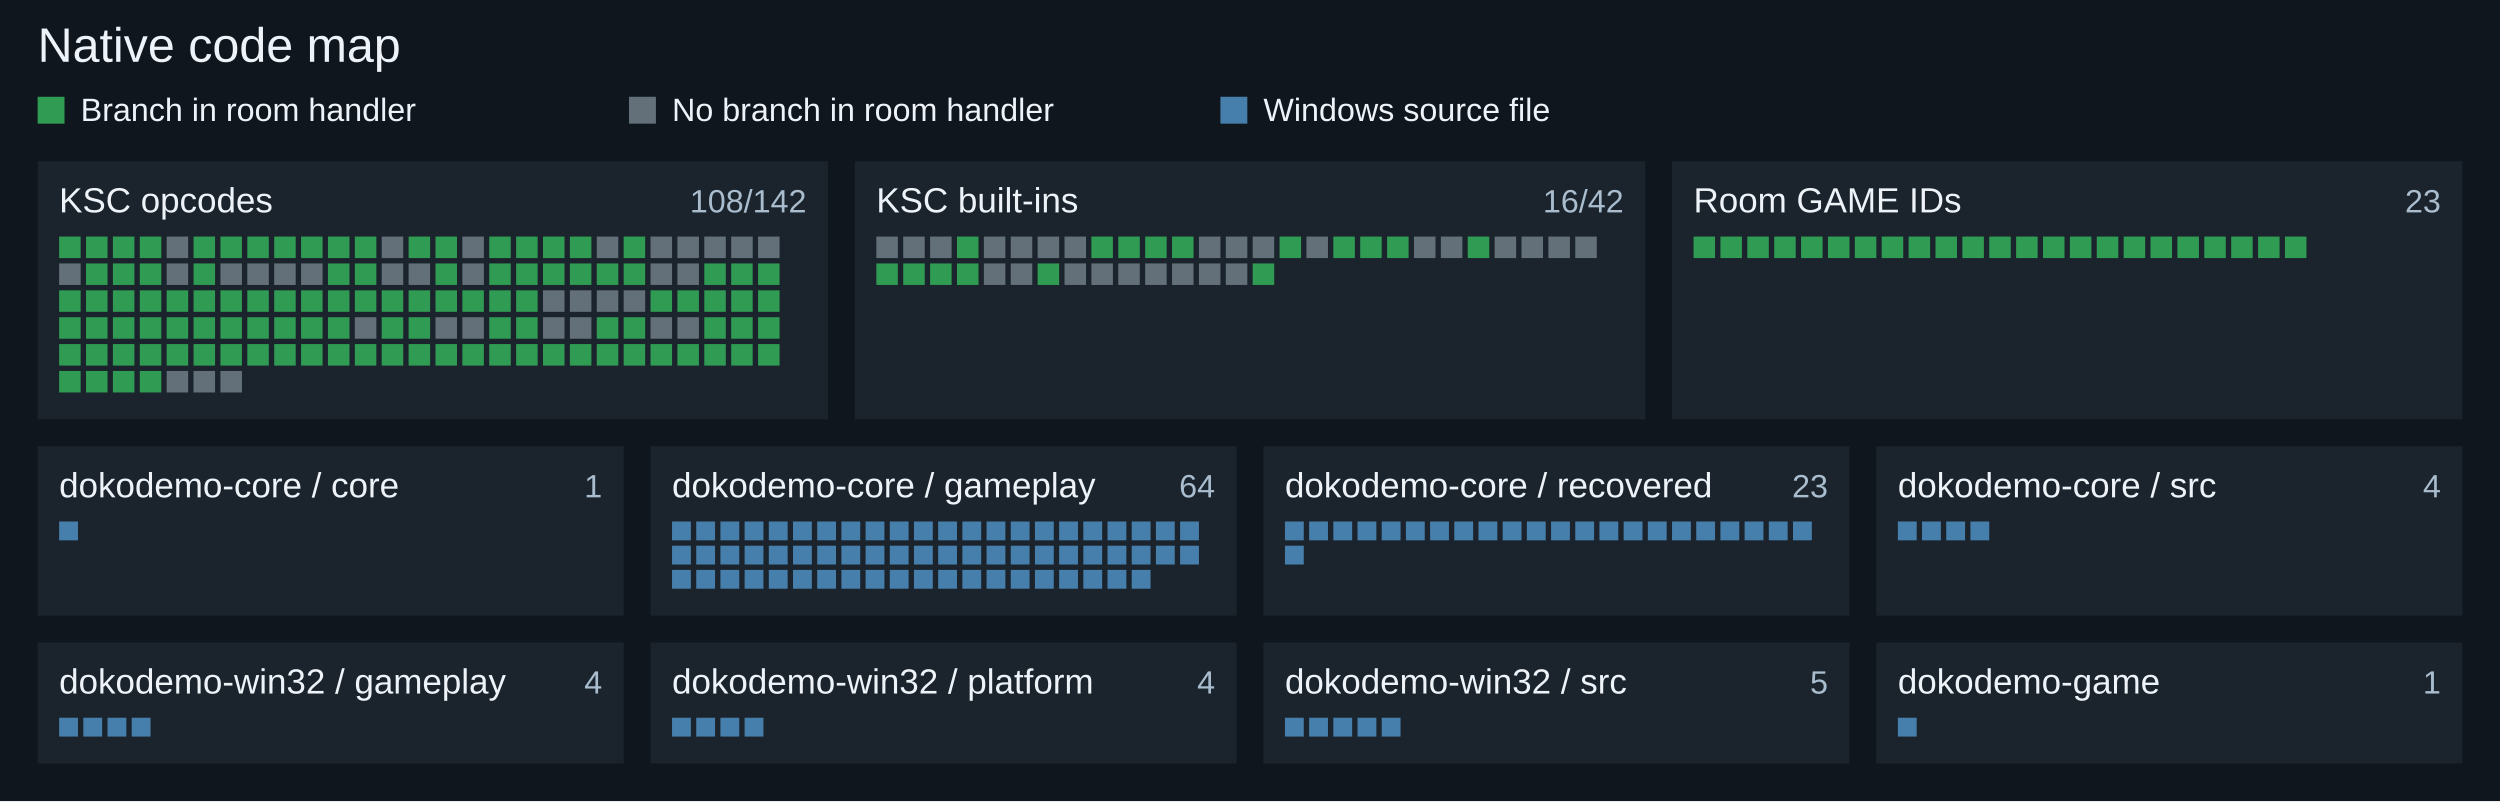
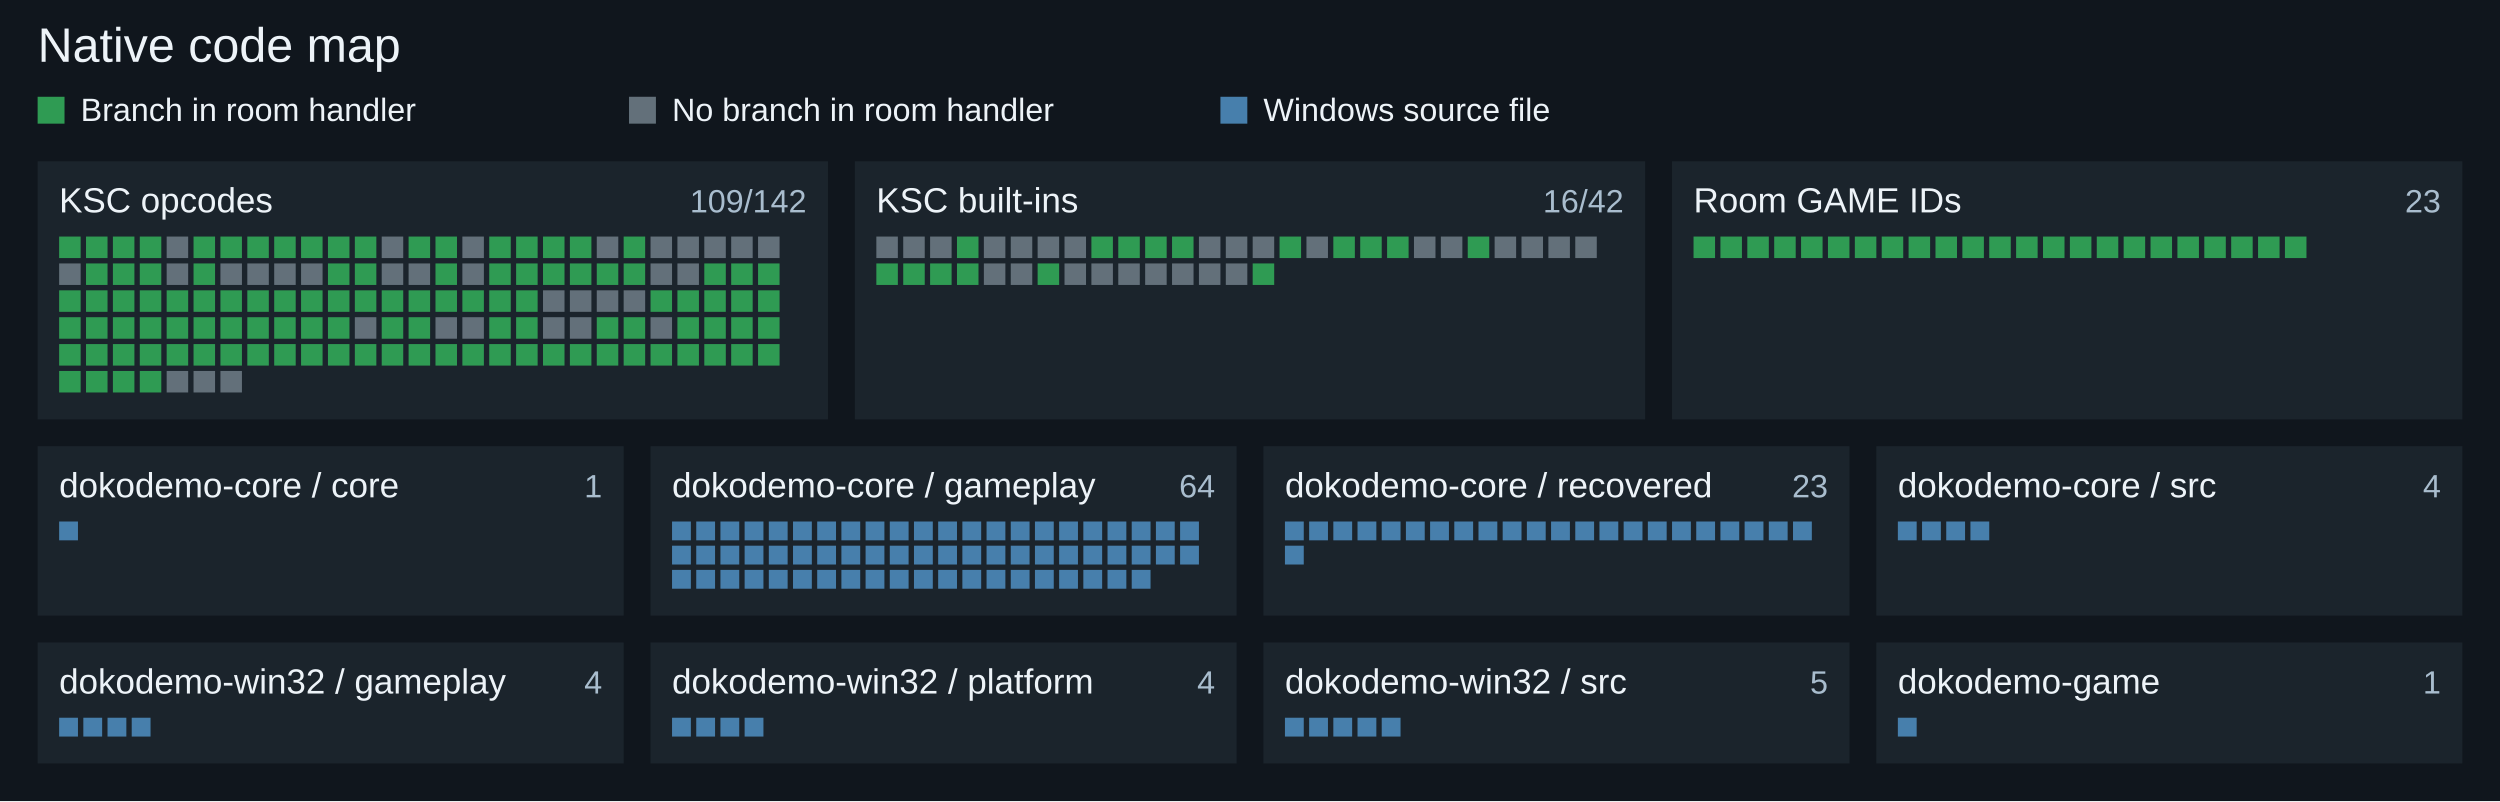
<svg xmlns="http://www.w3.org/2000/svg" width="930" height="298" viewBox="0 0 930 298" role="img" aria-label="Native code map. Each square represents a dispatch ID or Windows source file.">
  <rect x="0" y="0" width="930" height="298" fill="#10161d" />
  <g font-family="Segoe UI, Arial, sans-serif">
    <text x="14" y="23" font-size="18" fill="#edf3f8">Native code map</text>
    <rect x="14" y="36" width="10" height="10" fill="#2f9b53" />
    <text x="30" y="45" font-size="12" fill="#edf3f8">Branch in room handler</text>
    <rect x="234" y="36" width="10" height="10" fill="#63707a" />
    <text x="250" y="45" font-size="12" fill="#edf3f8">No branch in room handler</text>
    <rect x="454" y="36" width="10" height="10" fill="#477fac" />
    <text x="470" y="45" font-size="12" fill="#edf3f8">Windows source file</text>
    <rect x="14" y="60" width="294" height="96" fill="#1b242c" />
    <text x="22" y="79" font-size="13" fill="#edf3f8">KSC opcodes</text>
-     <text x="300" y="79" font-size="12" fill="#a9bdce" text-anchor="end">108/142</text>
+     <text x="300" y="79" font-size="12" fill="#a9bdce" text-anchor="end">109/142</text>
    <rect x="22" y="88" width="8" height="8" fill="#2f9b53" />
    <rect x="32" y="88" width="8" height="8" fill="#2f9b53" />
    <rect x="42" y="88" width="8" height="8" fill="#2f9b53" />
    <rect x="52" y="88" width="8" height="8" fill="#2f9b53" />
    <rect x="62" y="88" width="8" height="8" fill="#63707a" />
    <rect x="72" y="88" width="8" height="8" fill="#2f9b53" />
    <rect x="82" y="88" width="8" height="8" fill="#2f9b53" />
    <rect x="92" y="88" width="8" height="8" fill="#2f9b53" />
    <rect x="102" y="88" width="8" height="8" fill="#2f9b53" />
    <rect x="112" y="88" width="8" height="8" fill="#2f9b53" />
    <rect x="122" y="88" width="8" height="8" fill="#2f9b53" />
    <rect x="132" y="88" width="8" height="8" fill="#2f9b53" />
    <rect x="142" y="88" width="8" height="8" fill="#63707a" />
    <rect x="152" y="88" width="8" height="8" fill="#2f9b53" />
    <rect x="162" y="88" width="8" height="8" fill="#2f9b53" />
    <rect x="172" y="88" width="8" height="8" fill="#63707a" />
    <rect x="182" y="88" width="8" height="8" fill="#2f9b53" />
    <rect x="192" y="88" width="8" height="8" fill="#2f9b53" />
    <rect x="202" y="88" width="8" height="8" fill="#2f9b53" />
    <rect x="212" y="88" width="8" height="8" fill="#2f9b53" />
    <rect x="222" y="88" width="8" height="8" fill="#63707a" />
    <rect x="232" y="88" width="8" height="8" fill="#2f9b53" />
    <rect x="242" y="88" width="8" height="8" fill="#63707a" />
    <rect x="252" y="88" width="8" height="8" fill="#63707a" />
    <rect x="262" y="88" width="8" height="8" fill="#63707a" />
    <rect x="272" y="88" width="8" height="8" fill="#63707a" />
    <rect x="282" y="88" width="8" height="8" fill="#63707a" />
    <rect x="22" y="98" width="8" height="8" fill="#63707a" />
    <rect x="32" y="98" width="8" height="8" fill="#2f9b53" />
    <rect x="42" y="98" width="8" height="8" fill="#2f9b53" />
    <rect x="52" y="98" width="8" height="8" fill="#2f9b53" />
    <rect x="62" y="98" width="8" height="8" fill="#63707a" />
    <rect x="72" y="98" width="8" height="8" fill="#2f9b53" />
    <rect x="82" y="98" width="8" height="8" fill="#63707a" />
    <rect x="92" y="98" width="8" height="8" fill="#63707a" />
    <rect x="102" y="98" width="8" height="8" fill="#63707a" />
    <rect x="112" y="98" width="8" height="8" fill="#63707a" />
    <rect x="122" y="98" width="8" height="8" fill="#2f9b53" />
    <rect x="132" y="98" width="8" height="8" fill="#2f9b53" />
    <rect x="142" y="98" width="8" height="8" fill="#63707a" />
    <rect x="152" y="98" width="8" height="8" fill="#63707a" />
    <rect x="162" y="98" width="8" height="8" fill="#2f9b53" />
    <rect x="172" y="98" width="8" height="8" fill="#63707a" />
    <rect x="182" y="98" width="8" height="8" fill="#2f9b53" />
    <rect x="192" y="98" width="8" height="8" fill="#2f9b53" />
    <rect x="202" y="98" width="8" height="8" fill="#2f9b53" />
    <rect x="212" y="98" width="8" height="8" fill="#2f9b53" />
    <rect x="222" y="98" width="8" height="8" fill="#2f9b53" />
    <rect x="232" y="98" width="8" height="8" fill="#2f9b53" />
    <rect x="242" y="98" width="8" height="8" fill="#63707a" />
    <rect x="252" y="98" width="8" height="8" fill="#63707a" />
    <rect x="262" y="98" width="8" height="8" fill="#2f9b53" />
    <rect x="272" y="98" width="8" height="8" fill="#2f9b53" />
    <rect x="282" y="98" width="8" height="8" fill="#2f9b53" />
    <rect x="22" y="108" width="8" height="8" fill="#2f9b53" />
    <rect x="32" y="108" width="8" height="8" fill="#2f9b53" />
    <rect x="42" y="108" width="8" height="8" fill="#2f9b53" />
    <rect x="52" y="108" width="8" height="8" fill="#2f9b53" />
    <rect x="62" y="108" width="8" height="8" fill="#2f9b53" />
    <rect x="72" y="108" width="8" height="8" fill="#2f9b53" />
    <rect x="82" y="108" width="8" height="8" fill="#2f9b53" />
    <rect x="92" y="108" width="8" height="8" fill="#2f9b53" />
    <rect x="102" y="108" width="8" height="8" fill="#2f9b53" />
    <rect x="112" y="108" width="8" height="8" fill="#2f9b53" />
    <rect x="122" y="108" width="8" height="8" fill="#2f9b53" />
    <rect x="132" y="108" width="8" height="8" fill="#2f9b53" />
    <rect x="142" y="108" width="8" height="8" fill="#2f9b53" />
    <rect x="152" y="108" width="8" height="8" fill="#2f9b53" />
    <rect x="162" y="108" width="8" height="8" fill="#2f9b53" />
    <rect x="172" y="108" width="8" height="8" fill="#2f9b53" />
    <rect x="182" y="108" width="8" height="8" fill="#2f9b53" />
    <rect x="192" y="108" width="8" height="8" fill="#2f9b53" />
    <rect x="202" y="108" width="8" height="8" fill="#63707a" />
    <rect x="212" y="108" width="8" height="8" fill="#63707a" />
    <rect x="222" y="108" width="8" height="8" fill="#63707a" />
    <rect x="232" y="108" width="8" height="8" fill="#63707a" />
    <rect x="242" y="108" width="8" height="8" fill="#2f9b53" />
    <rect x="252" y="108" width="8" height="8" fill="#2f9b53" />
    <rect x="262" y="108" width="8" height="8" fill="#2f9b53" />
    <rect x="272" y="108" width="8" height="8" fill="#2f9b53" />
    <rect x="282" y="108" width="8" height="8" fill="#2f9b53" />
    <rect x="22" y="118" width="8" height="8" fill="#2f9b53" />
    <rect x="32" y="118" width="8" height="8" fill="#2f9b53" />
    <rect x="42" y="118" width="8" height="8" fill="#2f9b53" />
    <rect x="52" y="118" width="8" height="8" fill="#2f9b53" />
    <rect x="62" y="118" width="8" height="8" fill="#2f9b53" />
    <rect x="72" y="118" width="8" height="8" fill="#2f9b53" />
    <rect x="82" y="118" width="8" height="8" fill="#2f9b53" />
    <rect x="92" y="118" width="8" height="8" fill="#2f9b53" />
    <rect x="102" y="118" width="8" height="8" fill="#2f9b53" />
    <rect x="112" y="118" width="8" height="8" fill="#2f9b53" />
    <rect x="122" y="118" width="8" height="8" fill="#2f9b53" />
    <rect x="132" y="118" width="8" height="8" fill="#63707a" />
    <rect x="142" y="118" width="8" height="8" fill="#2f9b53" />
    <rect x="152" y="118" width="8" height="8" fill="#2f9b53" />
    <rect x="162" y="118" width="8" height="8" fill="#63707a" />
    <rect x="172" y="118" width="8" height="8" fill="#63707a" />
    <rect x="182" y="118" width="8" height="8" fill="#2f9b53" />
    <rect x="192" y="118" width="8" height="8" fill="#2f9b53" />
    <rect x="202" y="118" width="8" height="8" fill="#63707a" />
    <rect x="212" y="118" width="8" height="8" fill="#63707a" />
    <rect x="222" y="118" width="8" height="8" fill="#2f9b53" />
    <rect x="232" y="118" width="8" height="8" fill="#2f9b53" />
    <rect x="242" y="118" width="8" height="8" fill="#63707a" />
-     <rect x="252" y="118" width="8" height="8" fill="#63707a" />
+     <rect x="252" y="118" width="8" height="8" fill="#2f9b53" />
    <rect x="262" y="118" width="8" height="8" fill="#2f9b53" />
    <rect x="272" y="118" width="8" height="8" fill="#2f9b53" />
    <rect x="282" y="118" width="8" height="8" fill="#2f9b53" />
    <rect x="22" y="128" width="8" height="8" fill="#2f9b53" />
    <rect x="32" y="128" width="8" height="8" fill="#2f9b53" />
    <rect x="42" y="128" width="8" height="8" fill="#2f9b53" />
    <rect x="52" y="128" width="8" height="8" fill="#2f9b53" />
    <rect x="62" y="128" width="8" height="8" fill="#2f9b53" />
    <rect x="72" y="128" width="8" height="8" fill="#2f9b53" />
    <rect x="82" y="128" width="8" height="8" fill="#2f9b53" />
    <rect x="92" y="128" width="8" height="8" fill="#2f9b53" />
    <rect x="102" y="128" width="8" height="8" fill="#2f9b53" />
    <rect x="112" y="128" width="8" height="8" fill="#2f9b53" />
    <rect x="122" y="128" width="8" height="8" fill="#2f9b53" />
    <rect x="132" y="128" width="8" height="8" fill="#2f9b53" />
    <rect x="142" y="128" width="8" height="8" fill="#2f9b53" />
    <rect x="152" y="128" width="8" height="8" fill="#2f9b53" />
    <rect x="162" y="128" width="8" height="8" fill="#2f9b53" />
    <rect x="172" y="128" width="8" height="8" fill="#2f9b53" />
    <rect x="182" y="128" width="8" height="8" fill="#2f9b53" />
    <rect x="192" y="128" width="8" height="8" fill="#2f9b53" />
    <rect x="202" y="128" width="8" height="8" fill="#2f9b53" />
    <rect x="212" y="128" width="8" height="8" fill="#2f9b53" />
    <rect x="222" y="128" width="8" height="8" fill="#2f9b53" />
    <rect x="232" y="128" width="8" height="8" fill="#2f9b53" />
    <rect x="242" y="128" width="8" height="8" fill="#2f9b53" />
    <rect x="252" y="128" width="8" height="8" fill="#2f9b53" />
    <rect x="262" y="128" width="8" height="8" fill="#2f9b53" />
    <rect x="272" y="128" width="8" height="8" fill="#2f9b53" />
    <rect x="282" y="128" width="8" height="8" fill="#2f9b53" />
    <rect x="22" y="138" width="8" height="8" fill="#2f9b53" />
    <rect x="32" y="138" width="8" height="8" fill="#2f9b53" />
    <rect x="42" y="138" width="8" height="8" fill="#2f9b53" />
    <rect x="52" y="138" width="8" height="8" fill="#2f9b53" />
    <rect x="62" y="138" width="8" height="8" fill="#63707a" />
    <rect x="72" y="138" width="8" height="8" fill="#63707a" />
    <rect x="82" y="138" width="8" height="8" fill="#63707a" />
    <rect x="318" y="60" width="294" height="96" fill="#1b242c" />
    <text x="326" y="79" font-size="13" fill="#edf3f8">KSC built-ins</text>
    <text x="604" y="79" font-size="12" fill="#a9bdce" text-anchor="end">16/42</text>
    <rect x="326" y="88" width="8" height="8" fill="#63707a" />
    <rect x="336" y="88" width="8" height="8" fill="#63707a" />
    <rect x="346" y="88" width="8" height="8" fill="#63707a" />
    <rect x="356" y="88" width="8" height="8" fill="#2f9b53" />
    <rect x="366" y="88" width="8" height="8" fill="#63707a" />
    <rect x="376" y="88" width="8" height="8" fill="#63707a" />
    <rect x="386" y="88" width="8" height="8" fill="#63707a" />
    <rect x="396" y="88" width="8" height="8" fill="#63707a" />
    <rect x="406" y="88" width="8" height="8" fill="#2f9b53" />
    <rect x="416" y="88" width="8" height="8" fill="#2f9b53" />
    <rect x="426" y="88" width="8" height="8" fill="#2f9b53" />
    <rect x="436" y="88" width="8" height="8" fill="#2f9b53" />
    <rect x="446" y="88" width="8" height="8" fill="#63707a" />
    <rect x="456" y="88" width="8" height="8" fill="#63707a" />
    <rect x="466" y="88" width="8" height="8" fill="#63707a" />
    <rect x="476" y="88" width="8" height="8" fill="#2f9b53" />
    <rect x="486" y="88" width="8" height="8" fill="#63707a" />
    <rect x="496" y="88" width="8" height="8" fill="#2f9b53" />
    <rect x="506" y="88" width="8" height="8" fill="#2f9b53" />
    <rect x="516" y="88" width="8" height="8" fill="#2f9b53" />
    <rect x="526" y="88" width="8" height="8" fill="#63707a" />
    <rect x="536" y="88" width="8" height="8" fill="#63707a" />
    <rect x="546" y="88" width="8" height="8" fill="#2f9b53" />
    <rect x="556" y="88" width="8" height="8" fill="#63707a" />
    <rect x="566" y="88" width="8" height="8" fill="#63707a" />
    <rect x="576" y="88" width="8" height="8" fill="#63707a" />
    <rect x="586" y="88" width="8" height="8" fill="#63707a" />
    <rect x="326" y="98" width="8" height="8" fill="#2f9b53" />
    <rect x="336" y="98" width="8" height="8" fill="#2f9b53" />
    <rect x="346" y="98" width="8" height="8" fill="#2f9b53" />
    <rect x="356" y="98" width="8" height="8" fill="#2f9b53" />
    <rect x="366" y="98" width="8" height="8" fill="#63707a" />
    <rect x="376" y="98" width="8" height="8" fill="#63707a" />
    <rect x="386" y="98" width="8" height="8" fill="#2f9b53" />
    <rect x="396" y="98" width="8" height="8" fill="#63707a" />
    <rect x="406" y="98" width="8" height="8" fill="#63707a" />
    <rect x="416" y="98" width="8" height="8" fill="#63707a" />
    <rect x="426" y="98" width="8" height="8" fill="#63707a" />
    <rect x="436" y="98" width="8" height="8" fill="#63707a" />
    <rect x="446" y="98" width="8" height="8" fill="#63707a" />
    <rect x="456" y="98" width="8" height="8" fill="#63707a" />
    <rect x="466" y="98" width="8" height="8" fill="#2f9b53" />
    <rect x="622" y="60" width="294" height="96" fill="#1b242c" />
    <text x="630" y="79" font-size="13" fill="#edf3f8">Room GAME IDs</text>
    <text x="908" y="79" font-size="12" fill="#a9bdce" text-anchor="end">23</text>
    <rect x="630" y="88" width="8" height="8" fill="#2f9b53" />
    <rect x="640" y="88" width="8" height="8" fill="#2f9b53" />
    <rect x="650" y="88" width="8" height="8" fill="#2f9b53" />
    <rect x="660" y="88" width="8" height="8" fill="#2f9b53" />
    <rect x="670" y="88" width="8" height="8" fill="#2f9b53" />
    <rect x="680" y="88" width="8" height="8" fill="#2f9b53" />
    <rect x="690" y="88" width="8" height="8" fill="#2f9b53" />
    <rect x="700" y="88" width="8" height="8" fill="#2f9b53" />
    <rect x="710" y="88" width="8" height="8" fill="#2f9b53" />
    <rect x="720" y="88" width="8" height="8" fill="#2f9b53" />
    <rect x="730" y="88" width="8" height="8" fill="#2f9b53" />
    <rect x="740" y="88" width="8" height="8" fill="#2f9b53" />
    <rect x="750" y="88" width="8" height="8" fill="#2f9b53" />
    <rect x="760" y="88" width="8" height="8" fill="#2f9b53" />
    <rect x="770" y="88" width="8" height="8" fill="#2f9b53" />
    <rect x="780" y="88" width="8" height="8" fill="#2f9b53" />
    <rect x="790" y="88" width="8" height="8" fill="#2f9b53" />
    <rect x="800" y="88" width="8" height="8" fill="#2f9b53" />
    <rect x="810" y="88" width="8" height="8" fill="#2f9b53" />
    <rect x="820" y="88" width="8" height="8" fill="#2f9b53" />
    <rect x="830" y="88" width="8" height="8" fill="#2f9b53" />
    <rect x="840" y="88" width="8" height="8" fill="#2f9b53" />
    <rect x="850" y="88" width="8" height="8" fill="#2f9b53" />
    <rect x="14" y="166" width="218" height="63" fill="#1b242c" />
    <text x="22" y="185" font-size="13" fill="#edf3f8">dokodemo-core / core</text>
    <text x="224" y="185" font-size="12" fill="#a9bdce" text-anchor="end">1</text>
    <rect x="22" y="194" width="7" height="7" fill="#477fac" />
    <rect x="242" y="166" width="218" height="63" fill="#1b242c" />
    <text x="250" y="185" font-size="13" fill="#edf3f8">dokodemo-core / gameplay</text>
    <text x="452" y="185" font-size="12" fill="#a9bdce" text-anchor="end">64</text>
    <rect x="250" y="194" width="7" height="7" fill="#477fac" />
    <rect x="259" y="194" width="7" height="7" fill="#477fac" />
    <rect x="268" y="194" width="7" height="7" fill="#477fac" />
    <rect x="277" y="194" width="7" height="7" fill="#477fac" />
    <rect x="286" y="194" width="7" height="7" fill="#477fac" />
    <rect x="295" y="194" width="7" height="7" fill="#477fac" />
    <rect x="304" y="194" width="7" height="7" fill="#477fac" />
    <rect x="313" y="194" width="7" height="7" fill="#477fac" />
    <rect x="322" y="194" width="7" height="7" fill="#477fac" />
    <rect x="331" y="194" width="7" height="7" fill="#477fac" />
    <rect x="340" y="194" width="7" height="7" fill="#477fac" />
    <rect x="349" y="194" width="7" height="7" fill="#477fac" />
    <rect x="358" y="194" width="7" height="7" fill="#477fac" />
    <rect x="367" y="194" width="7" height="7" fill="#477fac" />
    <rect x="376" y="194" width="7" height="7" fill="#477fac" />
    <rect x="385" y="194" width="7" height="7" fill="#477fac" />
    <rect x="394" y="194" width="7" height="7" fill="#477fac" />
    <rect x="403" y="194" width="7" height="7" fill="#477fac" />
    <rect x="412" y="194" width="7" height="7" fill="#477fac" />
    <rect x="421" y="194" width="7" height="7" fill="#477fac" />
    <rect x="430" y="194" width="7" height="7" fill="#477fac" />
    <rect x="439" y="194" width="7" height="7" fill="#477fac" />
    <rect x="250" y="203" width="7" height="7" fill="#477fac" />
    <rect x="259" y="203" width="7" height="7" fill="#477fac" />
    <rect x="268" y="203" width="7" height="7" fill="#477fac" />
    <rect x="277" y="203" width="7" height="7" fill="#477fac" />
    <rect x="286" y="203" width="7" height="7" fill="#477fac" />
    <rect x="295" y="203" width="7" height="7" fill="#477fac" />
    <rect x="304" y="203" width="7" height="7" fill="#477fac" />
    <rect x="313" y="203" width="7" height="7" fill="#477fac" />
    <rect x="322" y="203" width="7" height="7" fill="#477fac" />
    <rect x="331" y="203" width="7" height="7" fill="#477fac" />
    <rect x="340" y="203" width="7" height="7" fill="#477fac" />
    <rect x="349" y="203" width="7" height="7" fill="#477fac" />
    <rect x="358" y="203" width="7" height="7" fill="#477fac" />
    <rect x="367" y="203" width="7" height="7" fill="#477fac" />
    <rect x="376" y="203" width="7" height="7" fill="#477fac" />
    <rect x="385" y="203" width="7" height="7" fill="#477fac" />
    <rect x="394" y="203" width="7" height="7" fill="#477fac" />
    <rect x="403" y="203" width="7" height="7" fill="#477fac" />
    <rect x="412" y="203" width="7" height="7" fill="#477fac" />
    <rect x="421" y="203" width="7" height="7" fill="#477fac" />
    <rect x="430" y="203" width="7" height="7" fill="#477fac" />
    <rect x="439" y="203" width="7" height="7" fill="#477fac" />
    <rect x="250" y="212" width="7" height="7" fill="#477fac" />
    <rect x="259" y="212" width="7" height="7" fill="#477fac" />
    <rect x="268" y="212" width="7" height="7" fill="#477fac" />
    <rect x="277" y="212" width="7" height="7" fill="#477fac" />
    <rect x="286" y="212" width="7" height="7" fill="#477fac" />
    <rect x="295" y="212" width="7" height="7" fill="#477fac" />
    <rect x="304" y="212" width="7" height="7" fill="#477fac" />
    <rect x="313" y="212" width="7" height="7" fill="#477fac" />
    <rect x="322" y="212" width="7" height="7" fill="#477fac" />
    <rect x="331" y="212" width="7" height="7" fill="#477fac" />
    <rect x="340" y="212" width="7" height="7" fill="#477fac" />
    <rect x="349" y="212" width="7" height="7" fill="#477fac" />
    <rect x="358" y="212" width="7" height="7" fill="#477fac" />
    <rect x="367" y="212" width="7" height="7" fill="#477fac" />
    <rect x="376" y="212" width="7" height="7" fill="#477fac" />
    <rect x="385" y="212" width="7" height="7" fill="#477fac" />
    <rect x="394" y="212" width="7" height="7" fill="#477fac" />
    <rect x="403" y="212" width="7" height="7" fill="#477fac" />
    <rect x="412" y="212" width="7" height="7" fill="#477fac" />
    <rect x="421" y="212" width="7" height="7" fill="#477fac" />
    <rect x="470" y="166" width="218" height="63" fill="#1b242c" />
    <text x="478" y="185" font-size="13" fill="#edf3f8">dokodemo-core / recovered</text>
    <text x="680" y="185" font-size="12" fill="#a9bdce" text-anchor="end">23</text>
    <rect x="478" y="194" width="7" height="7" fill="#477fac" />
    <rect x="487" y="194" width="7" height="7" fill="#477fac" />
    <rect x="496" y="194" width="7" height="7" fill="#477fac" />
    <rect x="505" y="194" width="7" height="7" fill="#477fac" />
    <rect x="514" y="194" width="7" height="7" fill="#477fac" />
    <rect x="523" y="194" width="7" height="7" fill="#477fac" />
    <rect x="532" y="194" width="7" height="7" fill="#477fac" />
    <rect x="541" y="194" width="7" height="7" fill="#477fac" />
    <rect x="550" y="194" width="7" height="7" fill="#477fac" />
    <rect x="559" y="194" width="7" height="7" fill="#477fac" />
    <rect x="568" y="194" width="7" height="7" fill="#477fac" />
    <rect x="577" y="194" width="7" height="7" fill="#477fac" />
    <rect x="586" y="194" width="7" height="7" fill="#477fac" />
    <rect x="595" y="194" width="7" height="7" fill="#477fac" />
    <rect x="604" y="194" width="7" height="7" fill="#477fac" />
    <rect x="613" y="194" width="7" height="7" fill="#477fac" />
    <rect x="622" y="194" width="7" height="7" fill="#477fac" />
    <rect x="631" y="194" width="7" height="7" fill="#477fac" />
    <rect x="640" y="194" width="7" height="7" fill="#477fac" />
    <rect x="649" y="194" width="7" height="7" fill="#477fac" />
    <rect x="658" y="194" width="7" height="7" fill="#477fac" />
    <rect x="667" y="194" width="7" height="7" fill="#477fac" />
    <rect x="478" y="203" width="7" height="7" fill="#477fac" />
    <rect x="698" y="166" width="218" height="63" fill="#1b242c" />
    <text x="706" y="185" font-size="13" fill="#edf3f8">dokodemo-core / src</text>
    <text x="908" y="185" font-size="12" fill="#a9bdce" text-anchor="end">4</text>
    <rect x="706" y="194" width="7" height="7" fill="#477fac" />
    <rect x="715" y="194" width="7" height="7" fill="#477fac" />
    <rect x="724" y="194" width="7" height="7" fill="#477fac" />
    <rect x="733" y="194" width="7" height="7" fill="#477fac" />
    <rect x="14" y="239" width="218" height="45" fill="#1b242c" />
    <text x="22" y="258" font-size="13" fill="#edf3f8">dokodemo-win32 / gameplay</text>
    <text x="224" y="258" font-size="12" fill="#a9bdce" text-anchor="end">4</text>
    <rect x="22" y="267" width="7" height="7" fill="#477fac" />
    <rect x="31" y="267" width="7" height="7" fill="#477fac" />
    <rect x="40" y="267" width="7" height="7" fill="#477fac" />
    <rect x="49" y="267" width="7" height="7" fill="#477fac" />
    <rect x="242" y="239" width="218" height="45" fill="#1b242c" />
    <text x="250" y="258" font-size="13" fill="#edf3f8">dokodemo-win32 / platform</text>
    <text x="452" y="258" font-size="12" fill="#a9bdce" text-anchor="end">4</text>
    <rect x="250" y="267" width="7" height="7" fill="#477fac" />
    <rect x="259" y="267" width="7" height="7" fill="#477fac" />
    <rect x="268" y="267" width="7" height="7" fill="#477fac" />
    <rect x="277" y="267" width="7" height="7" fill="#477fac" />
    <rect x="470" y="239" width="218" height="45" fill="#1b242c" />
    <text x="478" y="258" font-size="13" fill="#edf3f8">dokodemo-win32 / src</text>
    <text x="680" y="258" font-size="12" fill="#a9bdce" text-anchor="end">5</text>
    <rect x="478" y="267" width="7" height="7" fill="#477fac" />
    <rect x="487" y="267" width="7" height="7" fill="#477fac" />
    <rect x="496" y="267" width="7" height="7" fill="#477fac" />
    <rect x="505" y="267" width="7" height="7" fill="#477fac" />
    <rect x="514" y="267" width="7" height="7" fill="#477fac" />
    <rect x="698" y="239" width="218" height="45" fill="#1b242c" />
    <text x="706" y="258" font-size="13" fill="#edf3f8">dokodemo-game</text>
    <text x="908" y="258" font-size="12" fill="#a9bdce" text-anchor="end">1</text>
    <rect x="706" y="267" width="7" height="7" fill="#477fac" />
  </g>
</svg>
